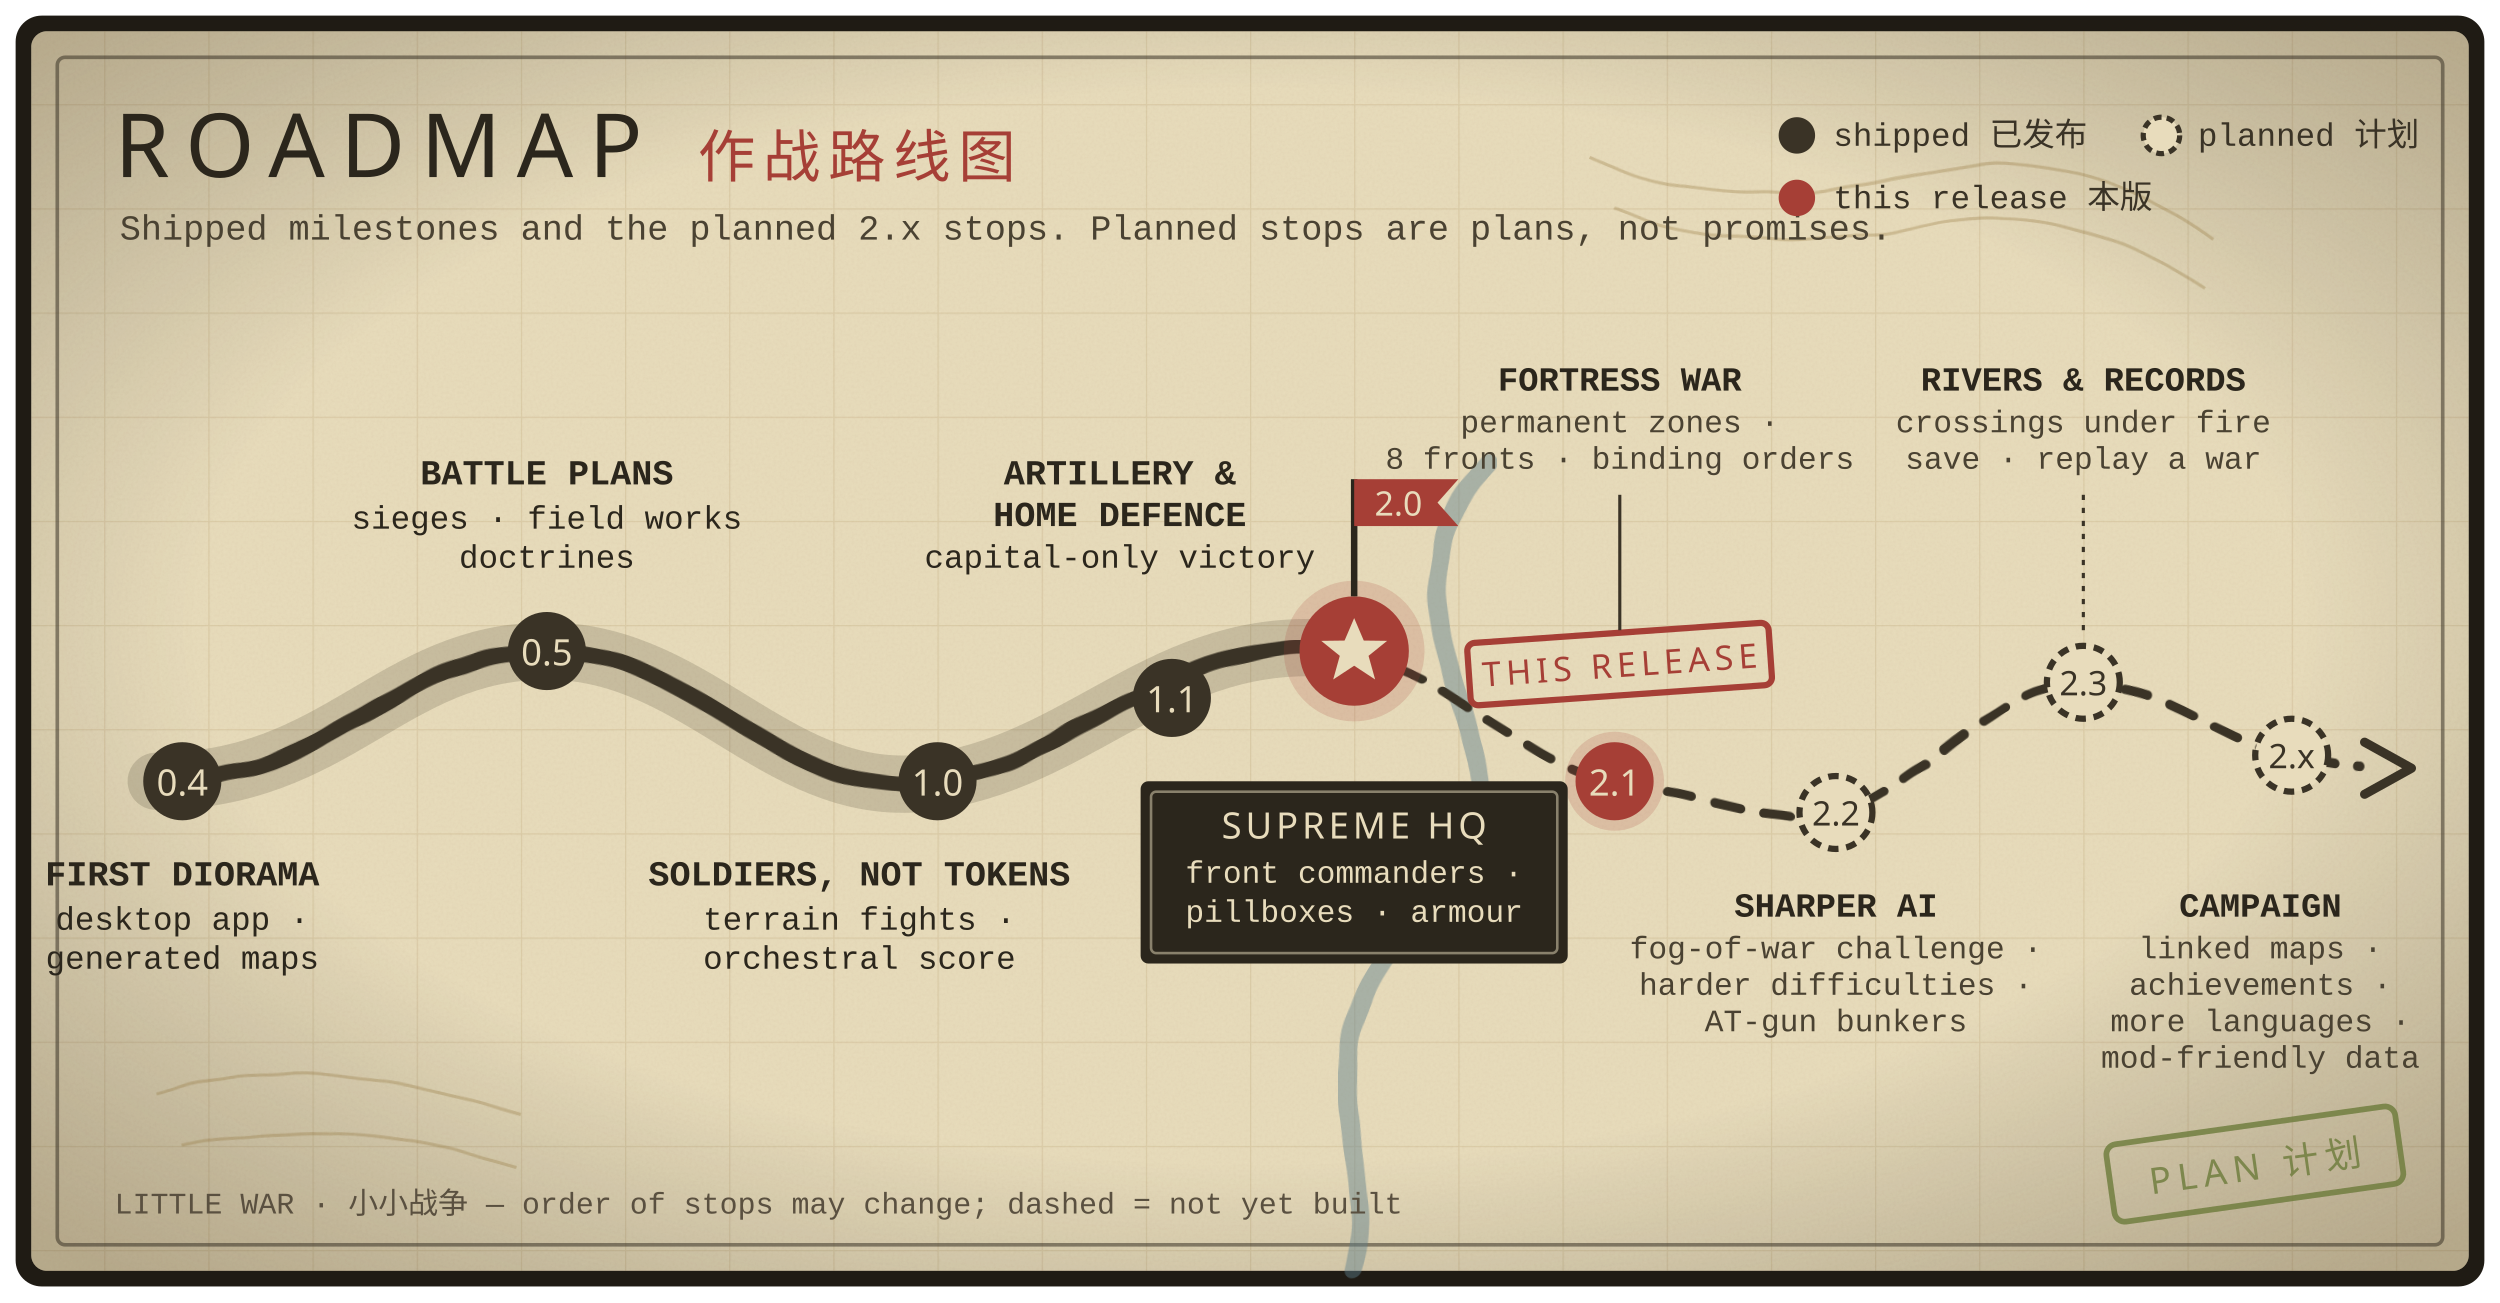
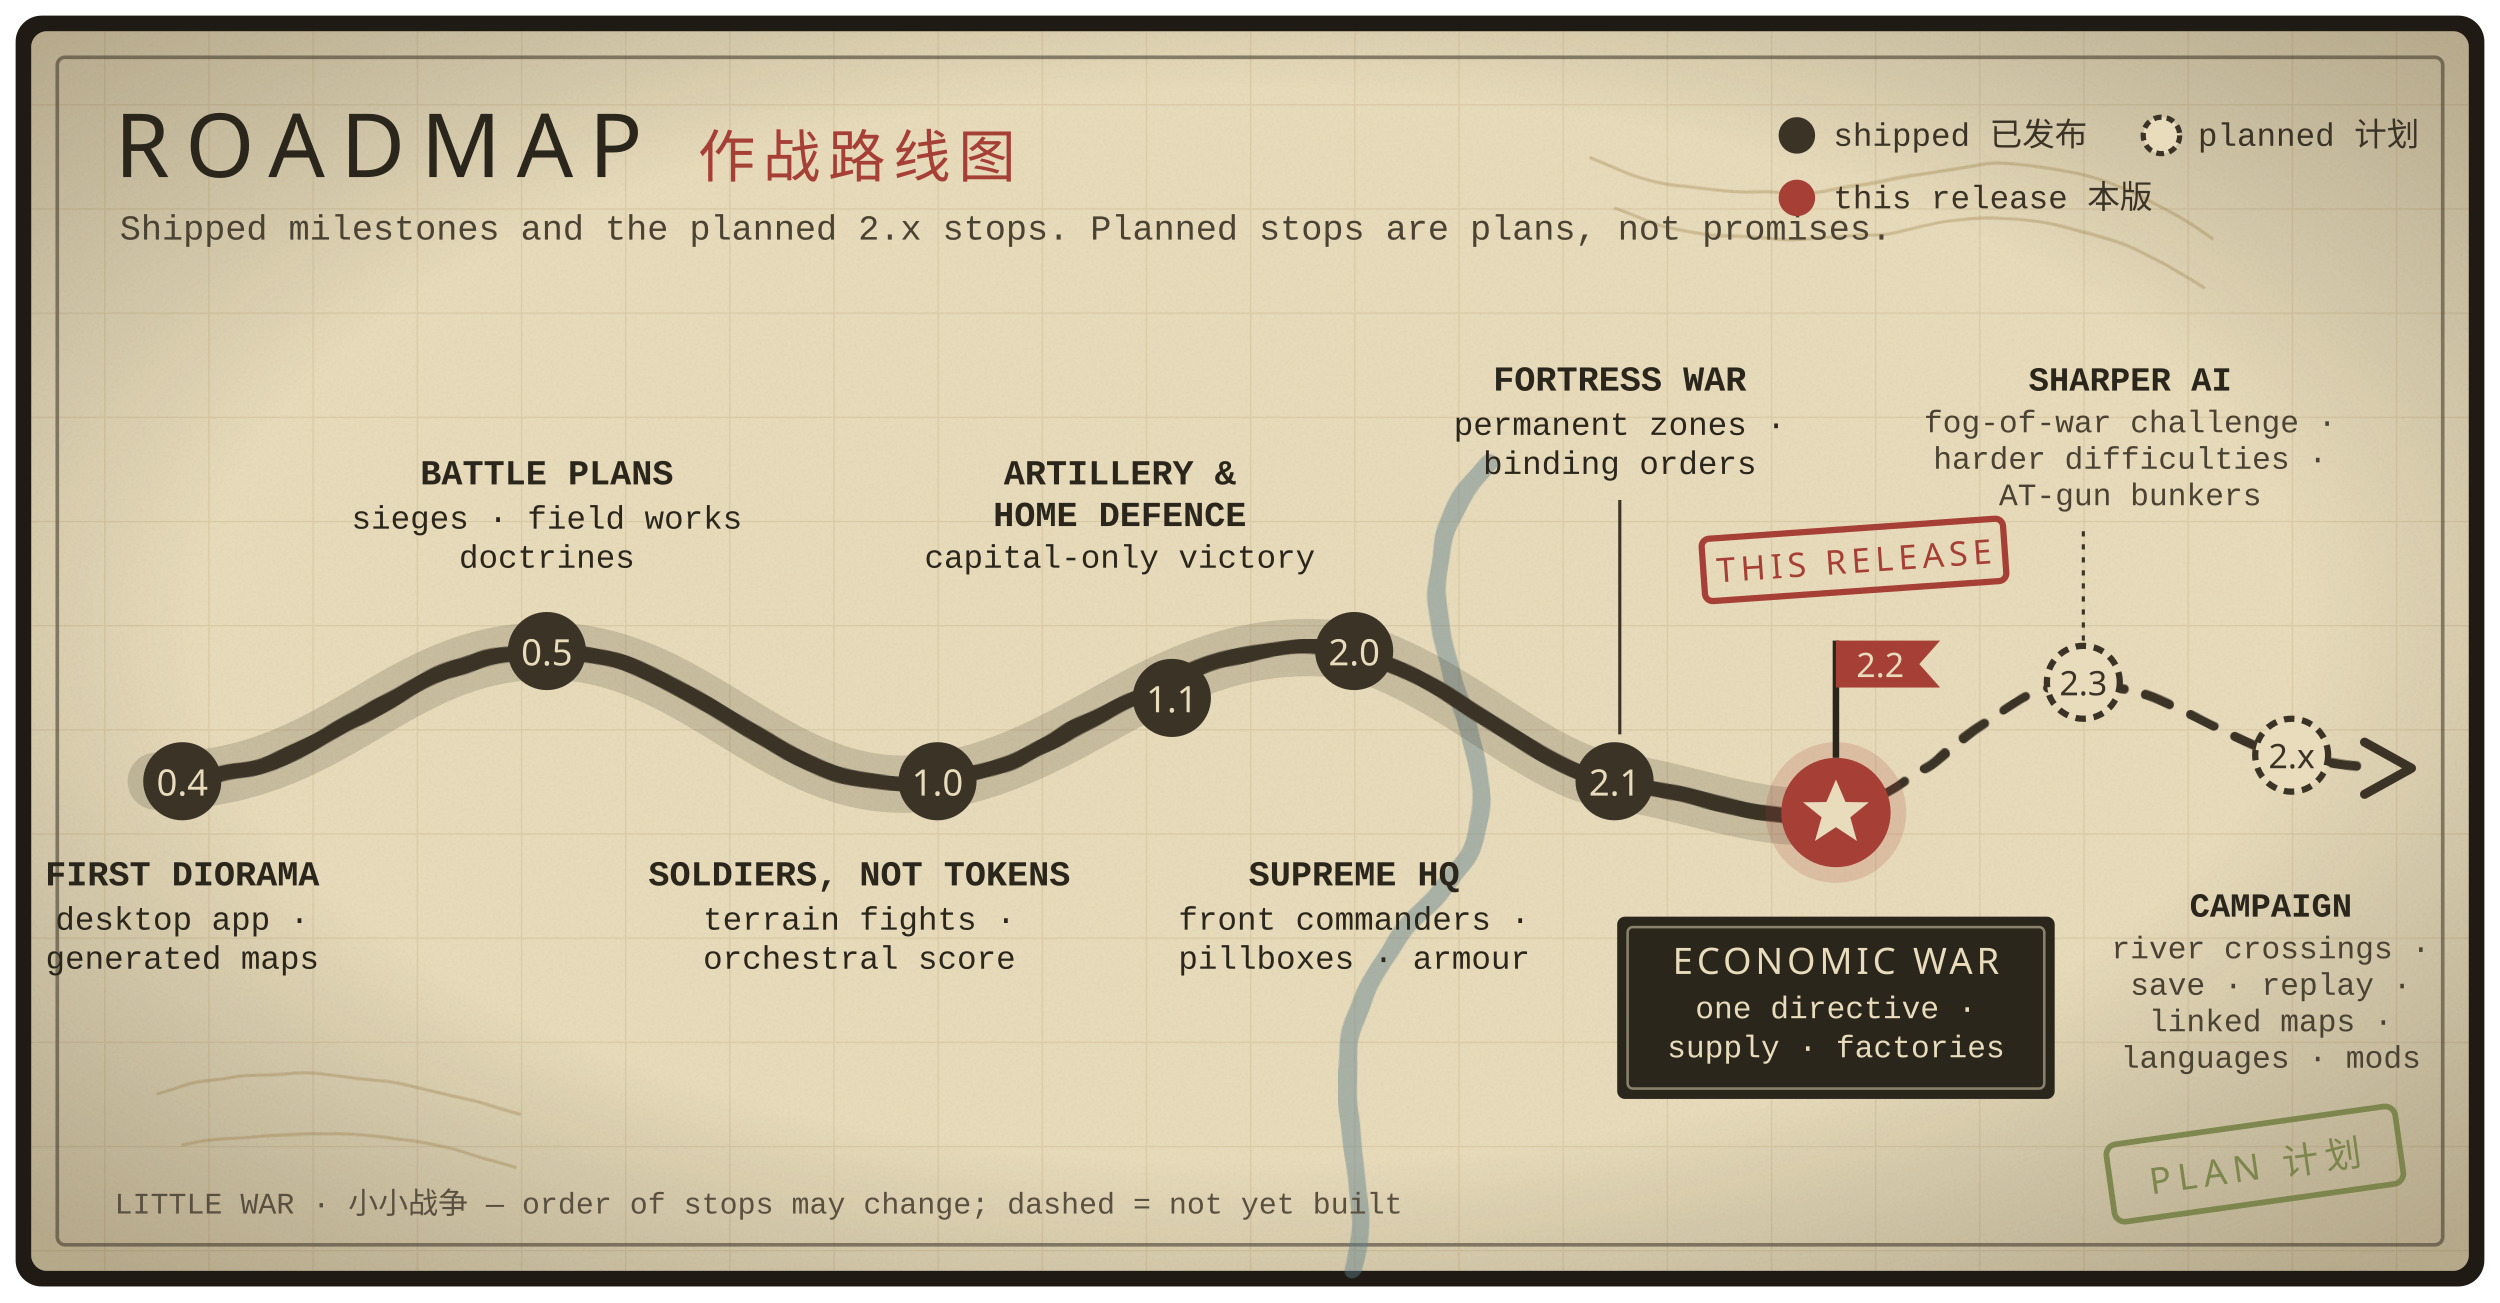
<svg xmlns="http://www.w3.org/2000/svg" viewBox="0 0 960 500" width="960" height="500" role="img" aria-labelledby="t d">
  <defs>
    <filter id="paper" x="0" y="0" width="100%" height="100%">
      <feTurbulence type="fractalNoise" baseFrequency="0.9" numOctaves="3" seed="7" result="n" />
      <feColorMatrix in="n" type="matrix" values="0 0 0 0 0.42  0 0 0 0 0.36  0 0 0 0 0.24  0 0 0 0.10 0" result="grain" />
      <feComposite in="grain" in2="SourceGraphic" operator="in" result="g2" />
      <feBlend in="SourceGraphic" in2="g2" mode="multiply" />
    </filter>
    <filter id="rough" x="-5%" y="-5%" width="110%" height="110%">
      <feTurbulence type="fractalNoise" baseFrequency="0.035" numOctaves="2" seed="3" result="w" />
      <feDisplacementMap in="SourceGraphic" in2="w" scale="3.2" />
    </filter>
    <radialGradient id="vig" cx="50%" cy="48%" r="70%">
      <stop offset="62%" stop-color="#000" stop-opacity="0" />
      <stop offset="100%" stop-color="#3a2a12" stop-opacity="0.28" />
    </radialGradient>
    <pattern id="grid" width="40" height="40" patternUnits="userSpaceOnUse">
      <path d="M40 0H0V40" fill="none" stroke="#8a6a2c" stroke-opacity="0.13" stroke-width="1" />
    </pattern>
    <g id="star">
      <path d="M0-11 3.2-3.5 11-3.4 4.8 1.6 7 9.5 0 4.9-7 9.5-4.8 1.6-11-3.4-3.2-3.5Z" />
    </g>
  </defs>
  <rect x="6" y="6" width="948" height="488" rx="10" fill="#1f1b14" />
  <rect x="12" y="12" width="936" height="476" rx="6" fill="#e8dcbc" filter="url(#paper)" />
  <rect x="12" y="12" width="936" height="476" rx="6" fill="url(#grid)" />
  <rect x="12" y="12" width="936" height="476" rx="6" fill="url(#vig)" />
  <rect x="22" y="22" width="916" height="456" rx="3" fill="none" stroke="#3a3326" stroke-width="1.4" stroke-dasharray="1 0" opacity="0.55" />
  <g fill="none" stroke="#8a6a2c" stroke-opacity="0.28" stroke-width="1.2" filter="url(#rough)">
    <path d="M610 60c40 20 90 16 130 6s80 4 110 26" />
    <path d="M620 80c38 16 84 14 122 6s76 6 104 24" />
    <path d="M60 420c50-14 96-6 140 8" />
    <path d="M70 440c46-10 88-4 128 8" />
  </g>
  <path d="M520 488c10-40 -16-70 6-110s52-46 40-90-28-70 6-110" fill="none" stroke="#5f7f8c" stroke-opacity="0.45" stroke-width="7" stroke-linecap="round" filter="url(#rough)" />
  <g font-family="'Stencil','Black Ops One','Impact','Arial Black',sans-serif" fill="#2b261c">
    <text x="44" y="68" font-size="34" letter-spacing="6">ROADMAP</text>
    <text x="268" y="68" font-size="22" letter-spacing="3" fill="#a63f36">作战路线图</text>
  </g>
  <text x="46" y="92" font-family="'Courier New',Courier,monospace" font-size="13.5" fill="#4a4232">Shipped milestones and the planned 2.x stops. Planned stops are plans, not promises.</text>
  <g font-family="'Courier New',Courier,monospace" font-size="12.5" fill="#3a3326">
    <circle cx="690" cy="52" r="7" fill="#3a3326" />
    <text x="704" y="56">shipped 已发布</text>
    <circle cx="690" cy="76" r="7" fill="#a63f36" />
    <text x="704" y="80">this release 本版</text>
    <circle cx="830" cy="52" r="7" fill="#e8dcbc" stroke="#3a3326" stroke-width="2" stroke-dasharray="3 2" />
    <text x="844" y="56">planned 计划</text>
  </g>
-   <path d="M60 300 C130 300 150 250 210 250 S300 310 360 300 S450 240 520 250" fill="none" stroke="#3a3326" stroke-opacity="0.18" stroke-width="22" stroke-linecap="round" />
-   <path d="M60 300 C130 300 150 250 210 250 S300 310 360 300 S450 240 520 250" fill="none" stroke="#3a3326" stroke-width="6" stroke-linecap="round" filter="url(#rough)" />
-   <path d="M520 250 C560 262 590 296 620 300 S680 318 705 312 S770 262 800 262 S858 288 880 290 L906 294" fill="none" stroke="#3a3326" stroke-width="3.5" stroke-linecap="round" stroke-dasharray="10 9" filter="url(#rough)" />
+   <path d="M60 300 C130 300 150 250 210 250 S300 310 360 300 S450 240 520 250 C560 262 590 296 620 300 S680 318 705 312" fill="none" stroke="#3a3326" stroke-opacity="0.18" stroke-width="22" stroke-linecap="round" />
+   <path d="M60 300 C130 300 150 250 210 250 S300 310 360 300 S450 240 520 250 C560 262 590 296 620 300 S680 318 705 312" fill="none" stroke="#3a3326" stroke-width="6" stroke-linecap="round" filter="url(#rough)" />
+   <path d="M705 312 C735 306 770 262 800 262 S858 288 880 290 L906 294" fill="none" stroke="#3a3326" stroke-width="3.5" stroke-linecap="round" stroke-dasharray="10 9" filter="url(#rough)" />
  <path d="M908 285 926 295 908 305" fill="none" stroke="#3a3326" stroke-width="3.5" stroke-linecap="round" stroke-linejoin="round" />
  <g font-family="'Stencil','Black Ops One','Impact','Arial Black',sans-serif" text-anchor="middle">
    <g transform="translate(70 300)">
      <circle r="15" fill="#3a3326" />
      <text y="5.5" font-size="14" fill="#e8dcbc">0.4</text>
    </g>
    <g transform="translate(210 250)">
      <circle r="15" fill="#3a3326" />
      <text y="5.5" font-size="14" fill="#e8dcbc">0.5</text>
    </g>
    <g transform="translate(360 300)">
      <circle r="15" fill="#3a3326" />
      <text y="5.5" font-size="14" fill="#e8dcbc">1.0</text>
    </g>
    <g transform="translate(450 268)">
      <circle r="15" fill="#3a3326" />
      <text y="5.5" font-size="14" fill="#e8dcbc">1.1</text>
    </g>
+     <g transform="translate(520 250)">
+       <circle r="15" fill="#3a3326" />
+       <text y="5.5" font-size="14" fill="#e8dcbc">2.0</text>
+     </g>
+     <g transform="translate(620 300)">
+       <circle r="15" fill="#3a3326" />
+       <text y="5.5" font-size="14" fill="#e8dcbc">2.1</text>
+     </g>
  </g>
-   <g transform="translate(520 250)">
+   <g transform="translate(705 312)">
    <circle r="27" fill="#a63f36" opacity="0.18" />
    <circle r="21" fill="#a63f36" />
    <use href="#star" fill="#e8dcbc" transform="scale(1.15)" />
    <path d="M0-21V-66" stroke="#2b261c" stroke-width="2.5" />
    <path d="M0-66h40l-8 9 8 9H0Z" fill="#a63f36" />
-     <text x="17" y="-52" font-family="'Stencil','Black Ops One','Impact','Arial Black',sans-serif" font-size="13" fill="#e8dcbc" text-anchor="middle">2.0</text>
+     <text x="17" y="-52" font-family="'Stencil','Black Ops One','Impact','Arial Black',sans-serif" font-size="13" fill="#e8dcbc" text-anchor="middle">2.2</text>
  </g>
  <g font-family="'Stencil','Black Ops One','Impact','Arial Black',sans-serif" text-anchor="middle" font-size="13" fill="#3a3326">
-     <g transform="translate(620 300)">
-       <circle r="19" fill="#a63f36" opacity="0.18" />
-       <circle r="15" fill="#a63f36" />
-       <text y="5.5" font-size="14" fill="#e8dcbc">2.1</text>
-     </g>
-     <g transform="translate(705 312)">
-       <circle r="14" fill="#e8dcbc" stroke="#3a3326" stroke-width="2.4" stroke-dasharray="4 3" />
-       <text y="5">2.2</text>
-     </g>
    <g transform="translate(800 262)">
      <circle r="14" fill="#e8dcbc" stroke="#3a3326" stroke-width="2.4" stroke-dasharray="4 3" />
      <text y="5">2.3</text>
    </g>
    <g transform="translate(880 290)">
      <circle r="14" fill="#e8dcbc" stroke="#3a3326" stroke-width="2.4" stroke-dasharray="4 3" />
      <text y="5">2.x</text>
    </g>
  </g>
  <g font-family="'Courier New',Courier,monospace" fill="#2b261c" font-size="12.5">
    <g transform="translate(70 340)" text-anchor="middle">
      <text font-weight="bold" font-size="13.5">FIRST DIORAMA</text>
      <text y="17">desktop app ·</text>
      <text y="32">generated maps</text>
    </g>
    <g transform="translate(210 186)" text-anchor="middle">
      <text font-weight="bold" font-size="13.5">BATTLE PLANS</text>
      <text y="17">sieges · field works</text>
      <text y="32">doctrines</text>
    </g>
    <g transform="translate(330 340)" text-anchor="middle">
      <text font-weight="bold" font-size="13.5">SOLDIERS, NOT TOKENS</text>
      <text y="17">terrain fights ·</text>
      <text y="32">orchestral score</text>
    </g>
    <g transform="translate(430 186)" text-anchor="middle">
      <text font-weight="bold" font-size="13.5">ARTILLERY &amp;</text>
      <text y="16" font-weight="bold" font-size="13.5">HOME DEFENCE</text>
      <text y="32">capital-only victory</text>
    </g>
-   </g>
-   <g transform="translate(520 300)">
-     <rect x="-82" y="0" width="164" height="70" rx="3" fill="#2b261c" />
-     <rect x="-78" y="4" width="156" height="62" rx="2" fill="none" stroke="#e8dcbc" stroke-opacity="0.5" />
-     <g font-family="'Courier New',Courier,monospace" fill="#e8dcbc" text-anchor="middle" font-size="12">
-       <text y="22" font-family="'Stencil','Black Ops One','Impact','Arial Black',sans-serif" font-size="14" letter-spacing="1.5">SUPREME HQ</text>
-       <text y="39">front commanders ·</text>
-       <text y="54">pillboxes · armour</text>
+     <g transform="translate(520 340)" text-anchor="middle">
+       <text font-weight="bold" font-size="13.5">SUPREME HQ</text>
+       <text y="17">front commanders ·</text>
+       <text y="32">pillboxes · armour</text>
+     </g>
+     <g transform="translate(622 150)" text-anchor="middle">
+       <text font-weight="bold" font-size="13.5">FORTRESS WAR</text>
+       <text y="17">permanent zones ·</text>
+       <text y="32">binding orders</text>
+       <path d="M0 42V132" stroke="#3a3326" stroke-width="1.2" />
    </g>
  </g>
-   <g transform="translate(622 256) rotate(-4)">
+   <g transform="translate(705 352)">
+     <rect x="-84" y="0" width="168" height="70" rx="3" fill="#2b261c" />
+     <rect x="-80" y="4" width="160" height="62" rx="2" fill="none" stroke="#e8dcbc" stroke-opacity="0.5" />
+     <g font-family="'Courier New',Courier,monospace" fill="#e8dcbc" text-anchor="middle" font-size="12">
+       <text y="22" font-family="'Stencil','Black Ops One','Impact','Arial Black',sans-serif" font-size="14" letter-spacing="1.5">ECONOMIC WAR</text>
+       <text y="39">one directive ·</text>
+       <text y="54">supply · factories</text>
+     </g>
+   </g>
+   <g transform="translate(712 216) rotate(-4)">
    <rect x="-58" y="-13" width="116" height="24" rx="3" fill="none" stroke="#a63f36" stroke-width="2.4" />
    <text y="4" font-family="'Stencil','Black Ops One','Impact','Arial Black',sans-serif" font-size="13" letter-spacing="2" fill="#a63f36" text-anchor="middle">THIS RELEASE</text>
  </g>
  <g font-family="'Courier New',Courier,monospace" fill="#4a4232" font-size="12" text-anchor="middle">
-     <g transform="translate(622 150)">
-       <text font-weight="bold" font-size="13" fill="#2b261c">FORTRESS WAR</text>
-       <text y="16">permanent zones ·</text>
-       <text y="30">8 fronts · binding orders</text>
-       <path d="M0 40V92" stroke="#3a3326" stroke-width="1.2" />
-     </g>
-     <g transform="translate(705 352)">
+     <g transform="translate(818 150)">
      <text font-weight="bold" font-size="13" fill="#2b261c">SHARPER AI</text>
      <text y="16">fog-of-war challenge ·</text>
      <text y="30">harder difficulties ·</text>
      <text y="44">AT-gun bunkers</text>
+       <path d="M-18 54V96" stroke="#3a3326" stroke-width="1.2" stroke-dasharray="2 3" />
    </g>
-     <g transform="translate(800 150)">
-       <text font-weight="bold" font-size="13" fill="#2b261c">RIVERS &amp; RECORDS</text>
-       <text y="16">crossings under fire</text>
-       <text y="30">save · replay a war</text>
-       <path d="M0 40V94" stroke="#3a3326" stroke-width="1.2" stroke-dasharray="2 3" />
-     </g>
-     <g transform="translate(868 352)">
+     <g transform="translate(872 352)">
      <text font-weight="bold" font-size="13" fill="#2b261c">CAMPAIGN</text>
-       <text y="16">linked maps ·</text>
-       <text y="30">achievements ·</text>
-       <text y="44">more languages ·</text>
-       <text y="58">mod-friendly data</text>
+       <text y="16">river crossings ·</text>
+       <text y="30">save · replay ·</text>
+       <text y="44">linked maps ·</text>
+       <text y="58">languages · mods</text>
    </g>
  </g>
  <text x="44" y="466" font-family="'Courier New',Courier,monospace" font-size="11.5" fill="#5a5040">LITTLE WAR · 小小战争 — order of stops may change; dashed = not yet built</text>
  <g transform="translate(866 448) rotate(-8)" opacity="0.8">
    <rect x="-56" y="-16" width="112" height="30" rx="4" fill="none" stroke="#6b7a3a" stroke-width="2.2" />
    <text y="5" font-family="'Stencil','Black Ops One','Impact','Arial Black',sans-serif" font-size="14" letter-spacing="2.5" fill="#6b7a3a" text-anchor="middle">PLAN 计划</text>
  </g>
</svg>
